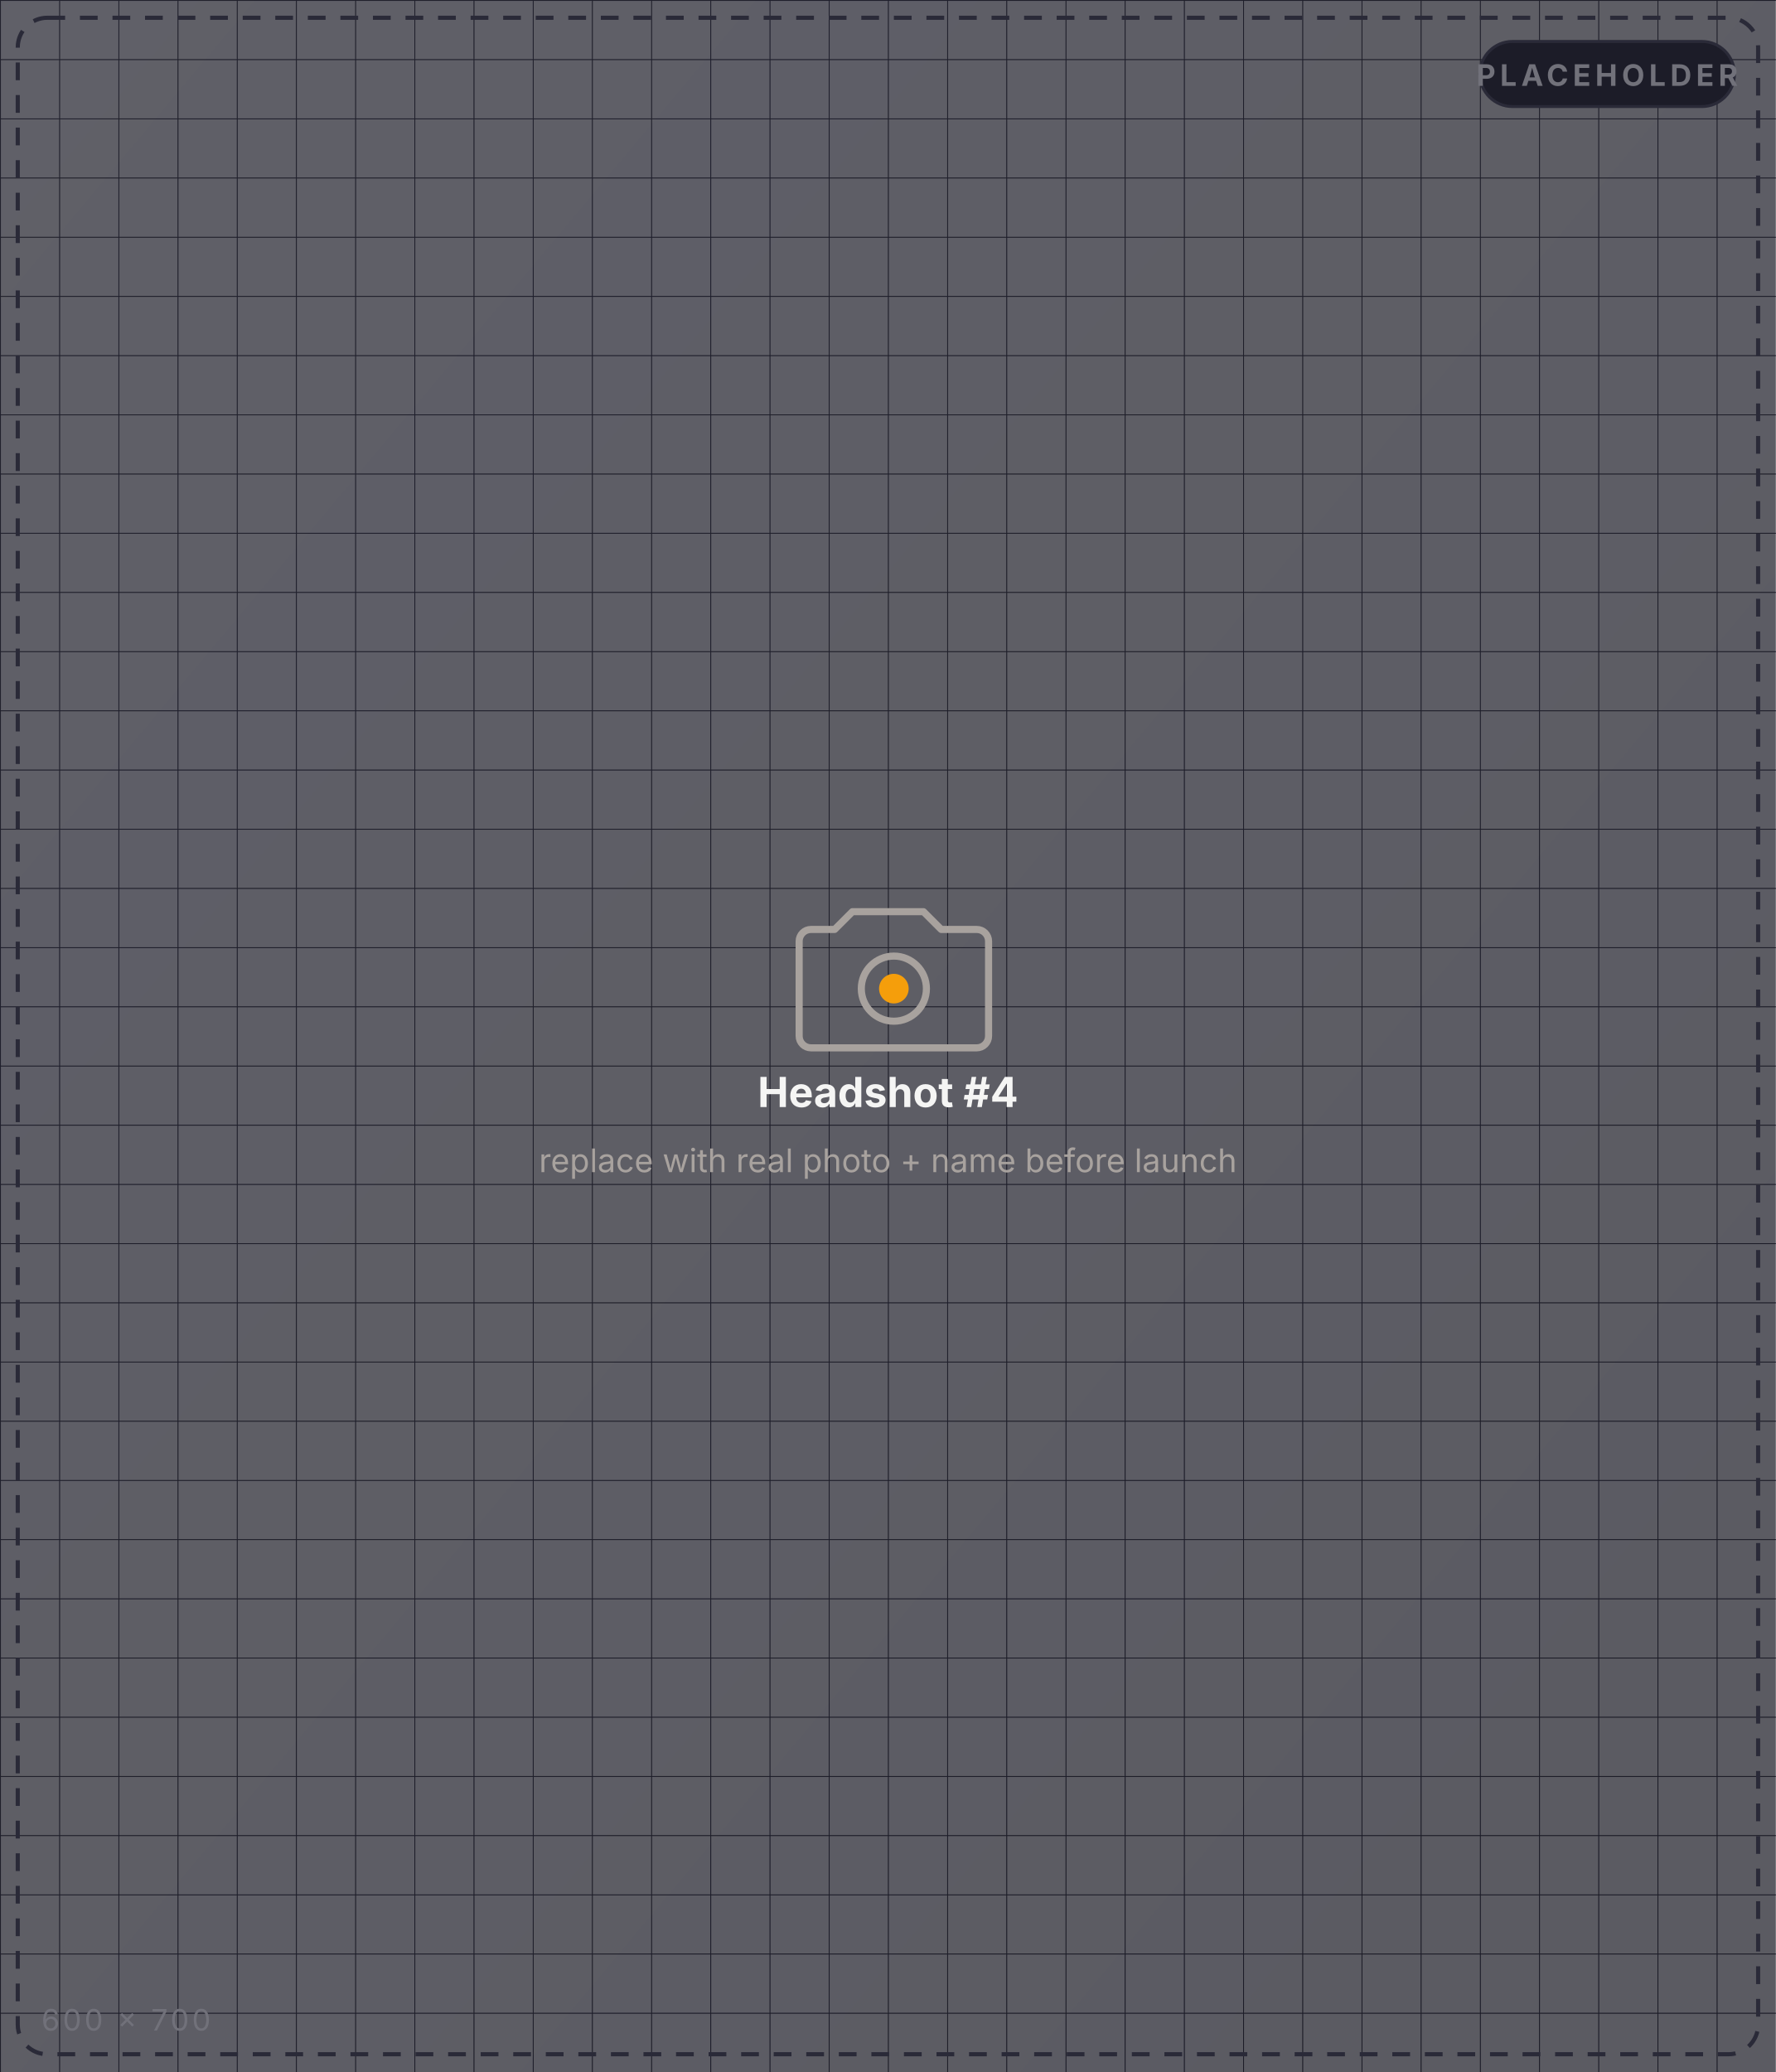
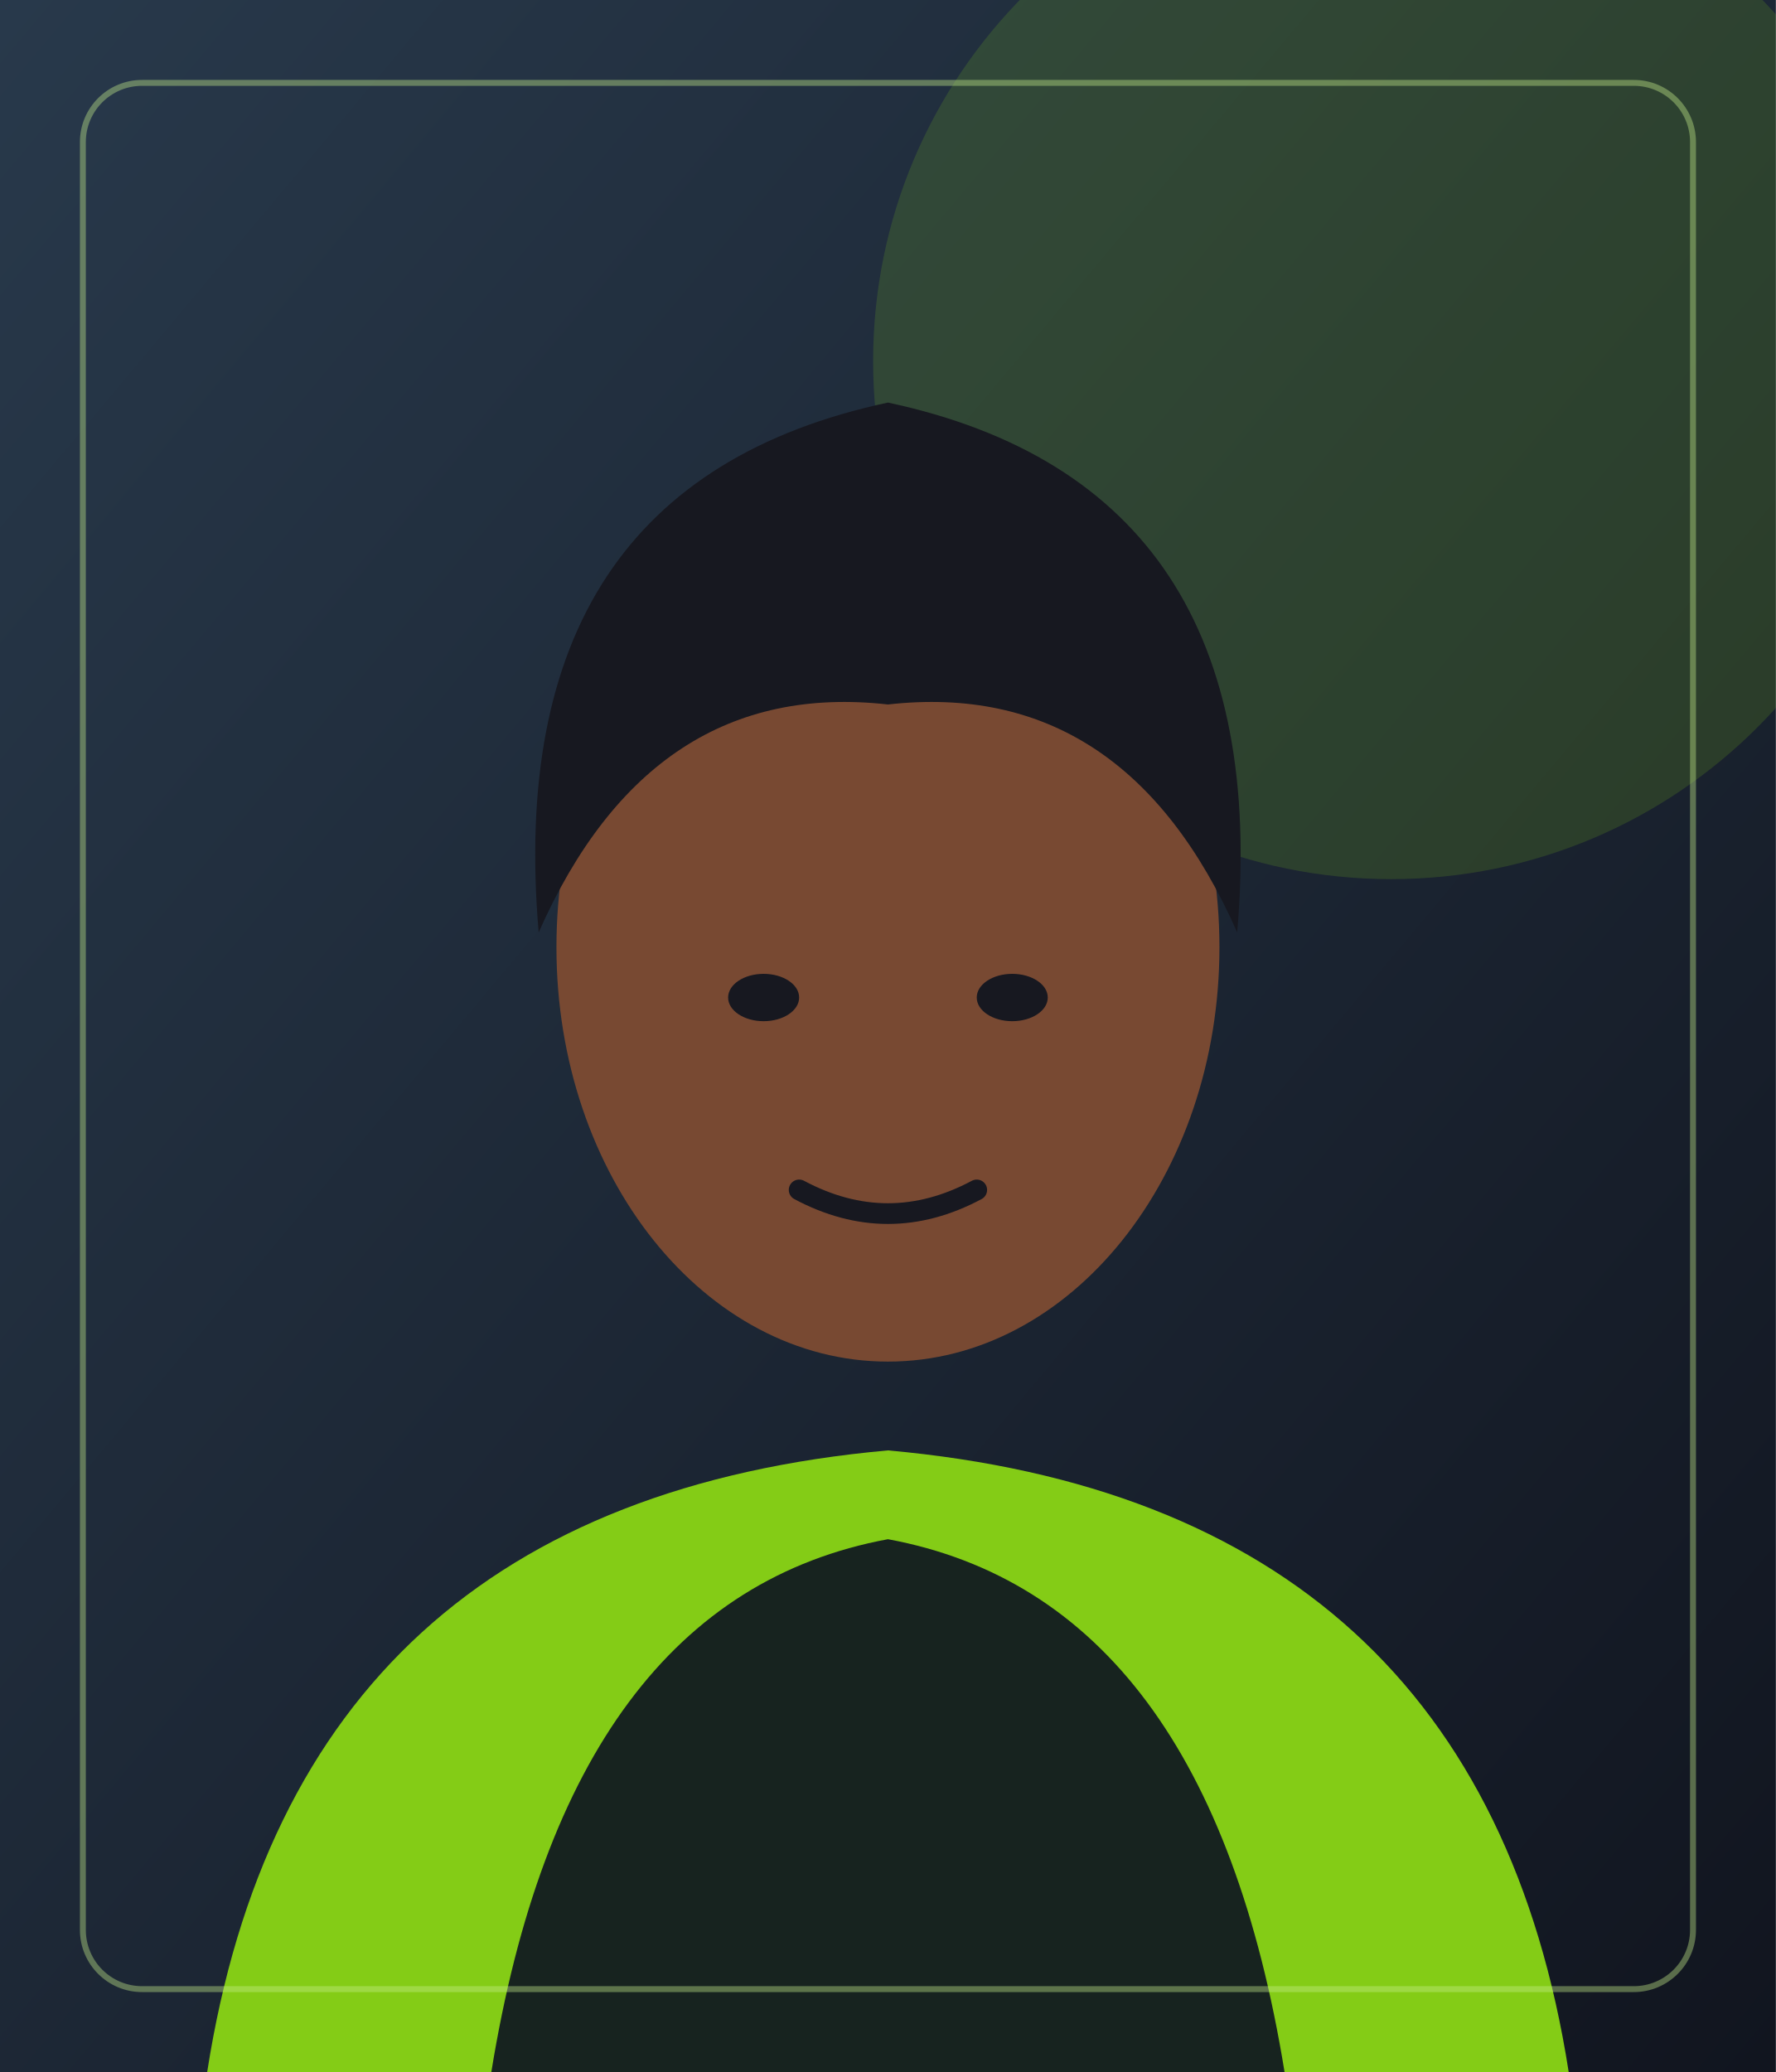
<svg xmlns="http://www.w3.org/2000/svg" viewBox="0 0 600 700" preserveAspectRatio="xMidYMid slice">
  <defs>
-     <linearGradient id="phbg" x1="0" y1="0" x2="1" y2="1">
-       <stop offset="0" stop-color="#1C1C28" />
-       <stop offset="1" stop-color="#15151F" />
+     <linearGradient id="bg" x1="0" y1="0" x2="1" y2="1">
+       <stop stop-color="#28394b" />
+       <stop offset="1" stop-color="#11151f" />
    </linearGradient>
-     <pattern id="phgrid" width="20" height="20" patternUnits="userSpaceOnUse">
-       <path d="M 20 0 L 0 0 0 20" fill="none" stroke="#2A2A38" stroke-width="0.6" />
-     </pattern>
  </defs>
-   <rect width="600" height="700" fill="url(#phgrid)" />
-   <rect width="600" height="700" fill="url(#phbg)" opacity="0.7" />
-   <rect x="6" y="6" width="588" height="688" rx="10" fill="none" stroke="#2A2A38" stroke-width="1.4" stroke-dasharray="6 5" />
-   <g transform="translate(270.0, 300.0)" fill="none" stroke="#A8A29E" stroke-width="2.4" stroke-linecap="round" stroke-linejoin="round">
-     <path d="M 12 14 L 18 8 L 42 8 L 48 14 L 60 14 A 4 4 0 0 1 64 18 L 64 50 A 4 4 0 0 1 60 54 L 4 54 A 4 4 0 0 1 0 50 L 0 18 A 4 4 0 0 1 4 14 Z" />
-     <circle cx="32" cy="34" r="11" />
-     <circle cx="32" cy="34" r="5" fill="#F59E0B" stroke="none" />
-   </g>
-   <text x="300.0" y="374.0" text-anchor="middle" font-family="Inter, system-ui, sans-serif" font-size="14" font-weight="700" fill="#F5F5F4">Headshot #4</text>
-   <text x="300.0" y="396.0" text-anchor="middle" font-family="Inter, system-ui, sans-serif" font-size="11" fill="#A8A29E">replace with real photo + name before launch</text>
-   <g transform="translate(500, 14)">
-     <rect x="0" y="0" width="86" height="22" rx="11" fill="#1C1C28" stroke="#2A2A38" />
-     <text x="43" y="15" text-anchor="middle" font-family="Inter, system-ui, sans-serif" font-size="10" font-weight="700" letter-spacing="1.5" fill="#71717A">PLACEHOLDER</text>
-   </g>
-   <text x="14" y="686" font-family="Inter, system-ui, sans-serif" font-size="10" fill="#71717A" letter-spacing="1">600 × 700</text>
+   <rect width="600" height="700" fill="url(#bg)" />
+   <circle cx="470" cy="122" r="175" fill="#84cc16" opacity=".17" />
+   <path d="M70 700 Q100 508 300 490 Q500 508 530 700Z" fill="#84cc16" />
+   <path d="M166 700 Q192 540 300 520 Q408 540 434 700Z" fill="#17231f" />
+   <ellipse cx="300" cy="320" rx="112" ry="140" fill="#784932" />
+   <path d="M182 315 Q169 164 300 136 Q431 164 418 315 Q380 229 300 238 Q220 229 182 315Z" fill="#171820" />
+   <ellipse cx="258" cy="337" rx="12" ry="8" fill="#171820" />
+   <ellipse cx="342" cy="337" rx="12" ry="8" fill="#171820" />
+   <path d="M270 402 Q300 418 330 402" fill="none" stroke="#171820" stroke-width="7" stroke-linecap="round" />
+   <rect x="28" y="28" width="544" height="644" rx="20" fill="none" stroke="#c7ef8a" stroke-opacity=".4" stroke-width="2" />
</svg>
